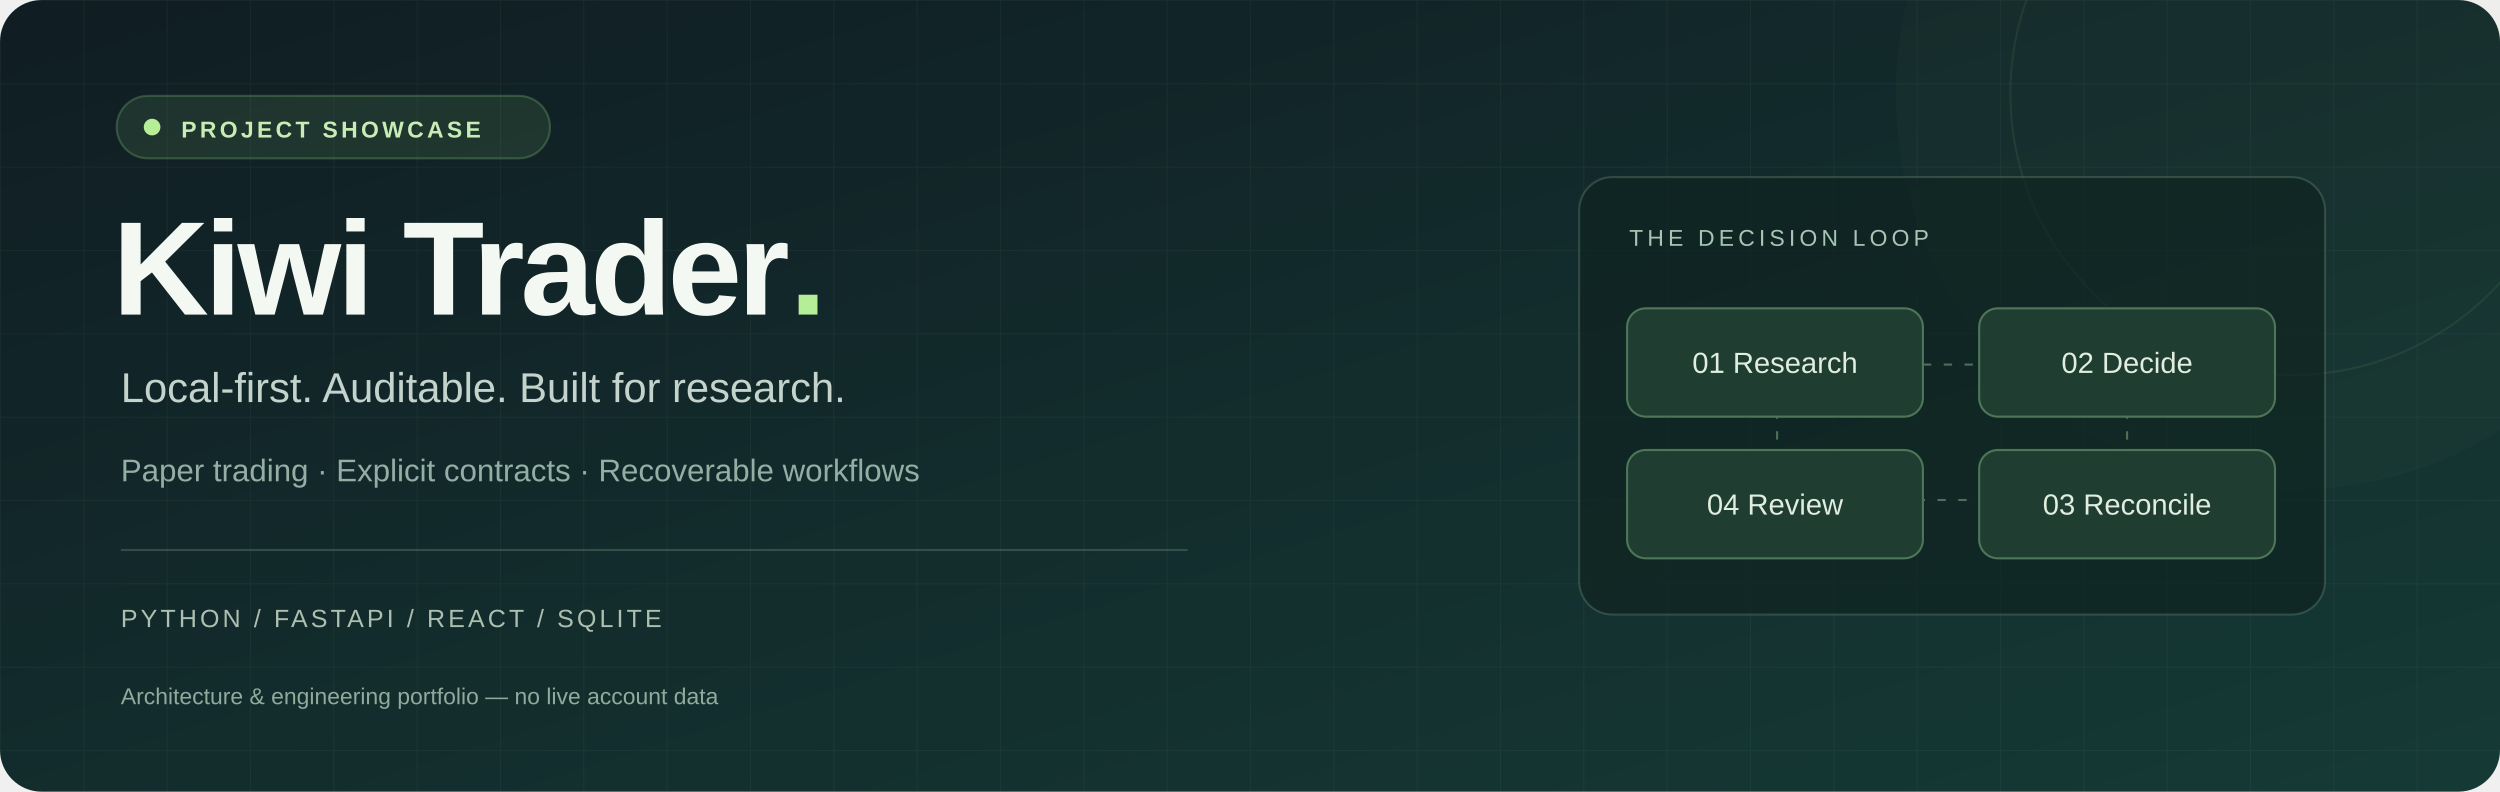
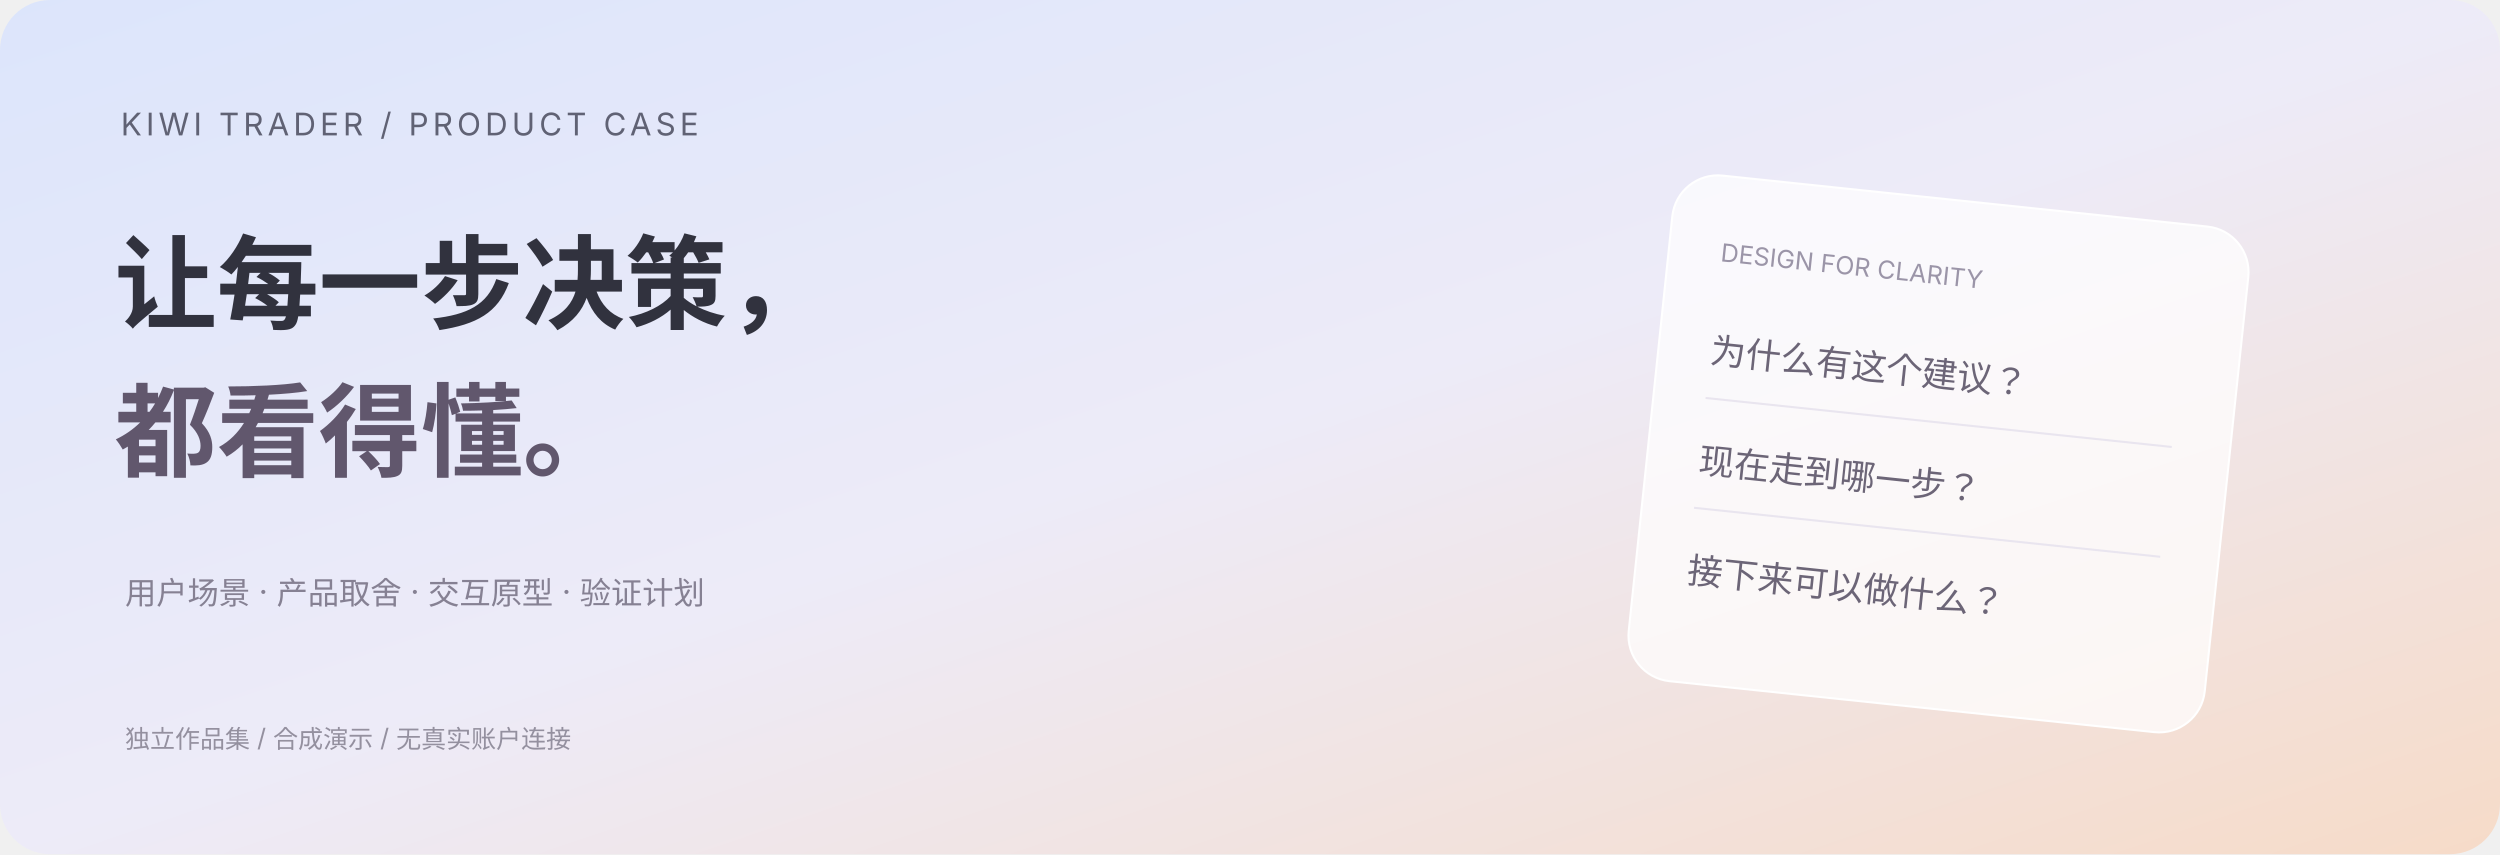
- <svg xmlns="http://www.w3.org/2000/svg" width="1200" height="380" viewBox="0 0 1200 380" role="img" aria-labelledby="title desc">
+ <svg xmlns="http://www.w3.org/2000/svg" width="1200" height="410" viewBox="0 0 1200 410" role="img" aria-labelledby="title desc">
  <defs>
    <linearGradient id="bg" x1="0" y1="0" x2="1" y2="1">
-       <stop stop-color="#101d23" />
-       <stop offset="1" stop-color="#153a35" />
+       <stop stop-color="#dce5fb" />
+       <stop offset=".5" stop-color="#edebf8" />
+       <stop offset="1" stop-color="#f6dbc8" />
    </linearGradient>
-     <pattern id="grid" width="40" height="40" patternUnits="userSpaceOnUse">
-       <path d="M40 0H0V40" fill="none" stroke="#b5e8c8" stroke-opacity=".045" />
-     </pattern>
  </defs>
-   <rect width="1200" height="380" rx="20" fill="url(#bg)" />
-   <rect width="1200" height="380" rx="20" fill="url(#grid)" />
-   <circle cx="1100" cy="45" r="190" fill="#a6ec88" fill-opacity=".025" />
-   <circle cx="1100" cy="45" r="135" fill="none" stroke="#a6ec88" stroke-opacity=".08" />
-   <g font-family="-apple-system, BlinkMacSystemFont, Segoe UI, Arial, sans-serif">
-     <rect x="56" y="46" width="208" height="30" rx="15" fill="#a6ec88" fill-opacity=".10" stroke="#a6ec88" stroke-opacity=".22" />
-     <circle cx="73" cy="61" r="4" fill="#b5ee96" />
-     <text x="87" y="66" font-size="11" font-weight="600" letter-spacing="1.6" fill="#c7edb4">PROJECT SHOWCASE</text>
-     <text x="54" y="151" font-size="64" font-weight="700" letter-spacing="-2" fill="#f4f8f2">Kiwi Trader<tspan fill="#b5ee96">.</tspan>
-     </text>
-     <text x="58" y="193" font-size="20" fill="#c4d4cc">Local-first. Auditable. Built for research.</text>
-     <text x="58" y="231" font-size="15" fill="#93afa4">Paper trading · Explicit contracts · Recoverable workflows</text>
-     <path d="M58 264H570" stroke="#628578" stroke-opacity=".4" />
-     <text x="58" y="301" font-size="12" letter-spacing="1.5" fill="#adbfaf">PYTHON / FASTAPI / REACT / SQLITE</text>
-     <text x="58" y="338" font-size="11" fill="#90aa9c">Architecture &amp; engineering portfolio — no live account data</text>
-     <g transform="translate(758 85)">
-       <rect width="358" height="210" rx="16" fill="#0e231f" fill-opacity=".65" stroke="#6a8e77" stroke-opacity=".35" />
-       <text x="24" y="33" font-size="11" letter-spacing="2" fill="#a7c5b4">THE DECISION LOOP</text>
-       <path d="M95 90H263V155H95Z" fill="none" stroke="#88b88e" stroke-opacity=".5" stroke-dasharray="4 6" />
-       <g fill="#203d32" stroke="#4e7659">
-         <rect x="23" y="63" width="142" height="52" rx="9" />
-         <rect x="192" y="63" width="142" height="52" rx="9" />
-         <rect x="192" y="131" width="142" height="52" rx="9" />
-         <rect x="23" y="131" width="142" height="52" rx="9" />
+   <rect width="1200" height="410" rx="24" fill="url(#bg)" />
+   <g font-family="-apple-system,BlinkMacSystemFont,Segoe UI,PingFang SC,Microsoft YaHei,sans-serif">
+     <text x="58" y="65" fill="#606274" font-size="15" letter-spacing="2">KIWI TRADER / PRODUCT CASE</text>
+     <text x="55" y="154" fill="#31323e" font-size="49" font-weight="600">让每一步决策，</text>
+     <text x="55" y="225" fill="#61576d" font-size="49" font-weight="600">都看得懂。</text>
+     <text x="60" y="290" fill="#868193" font-size="15">用户场景 · 产品取舍 · 交互原型 · 验证计划</text>
+     <text x="60" y="359" fill="#94909f" font-size="12">独立作品集 / 合成演示 / 无真实账户连接</text>
+     <g transform="translate(805 82) rotate(6)">
+       <rect width="278" height="244" rx="22" fill="#fff" fill-opacity=".72" stroke="#fff" />
+       <text x="25" y="41" fill="#9b95a8" font-size="12">DESIGN FOR CLARITY</text>
+       <g font-size="17" fill="#6c6577">
+         <text x="25" y="90">为什么有这个建议？</text>
+         <text x="25" y="143">现在走到哪一步？</text>
+         <text x="25" y="196">接下来可以做什么？</text>
      </g>
-       <g font-size="14" fill="#e0eddf" text-anchor="middle">
-         <text x="94" y="94">01 Research</text>
-         <text x="263" y="94">02 Decide</text>
-         <text x="263" y="162">03 Reconcile</text>
-         <text x="94" y="162">04 Review</text>
-       </g>
+       <path d="M25 107H250M25 160H250" stroke="#e9e5ef" />
    </g>
  </g>
</svg>
